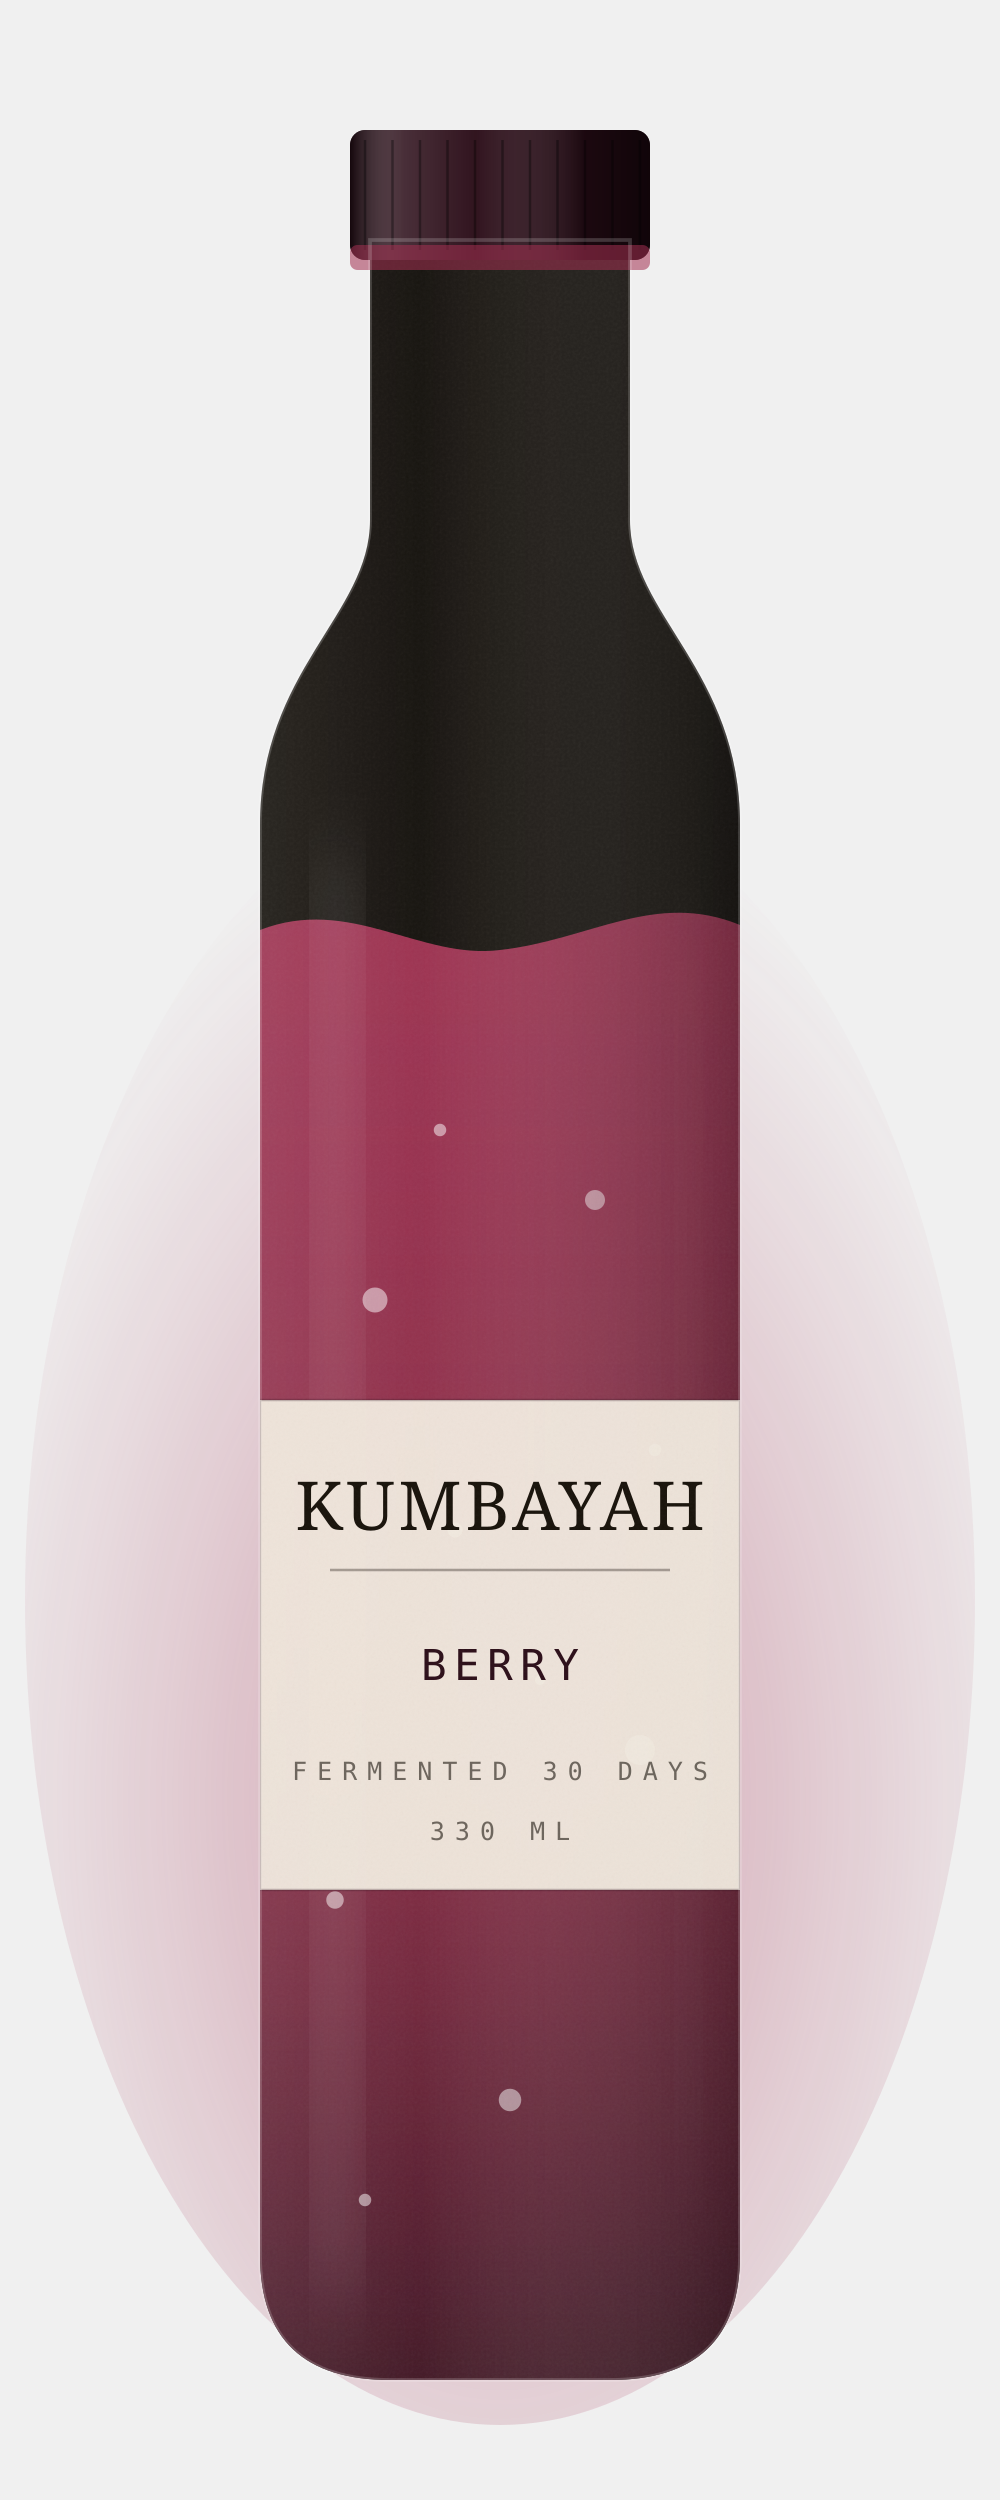
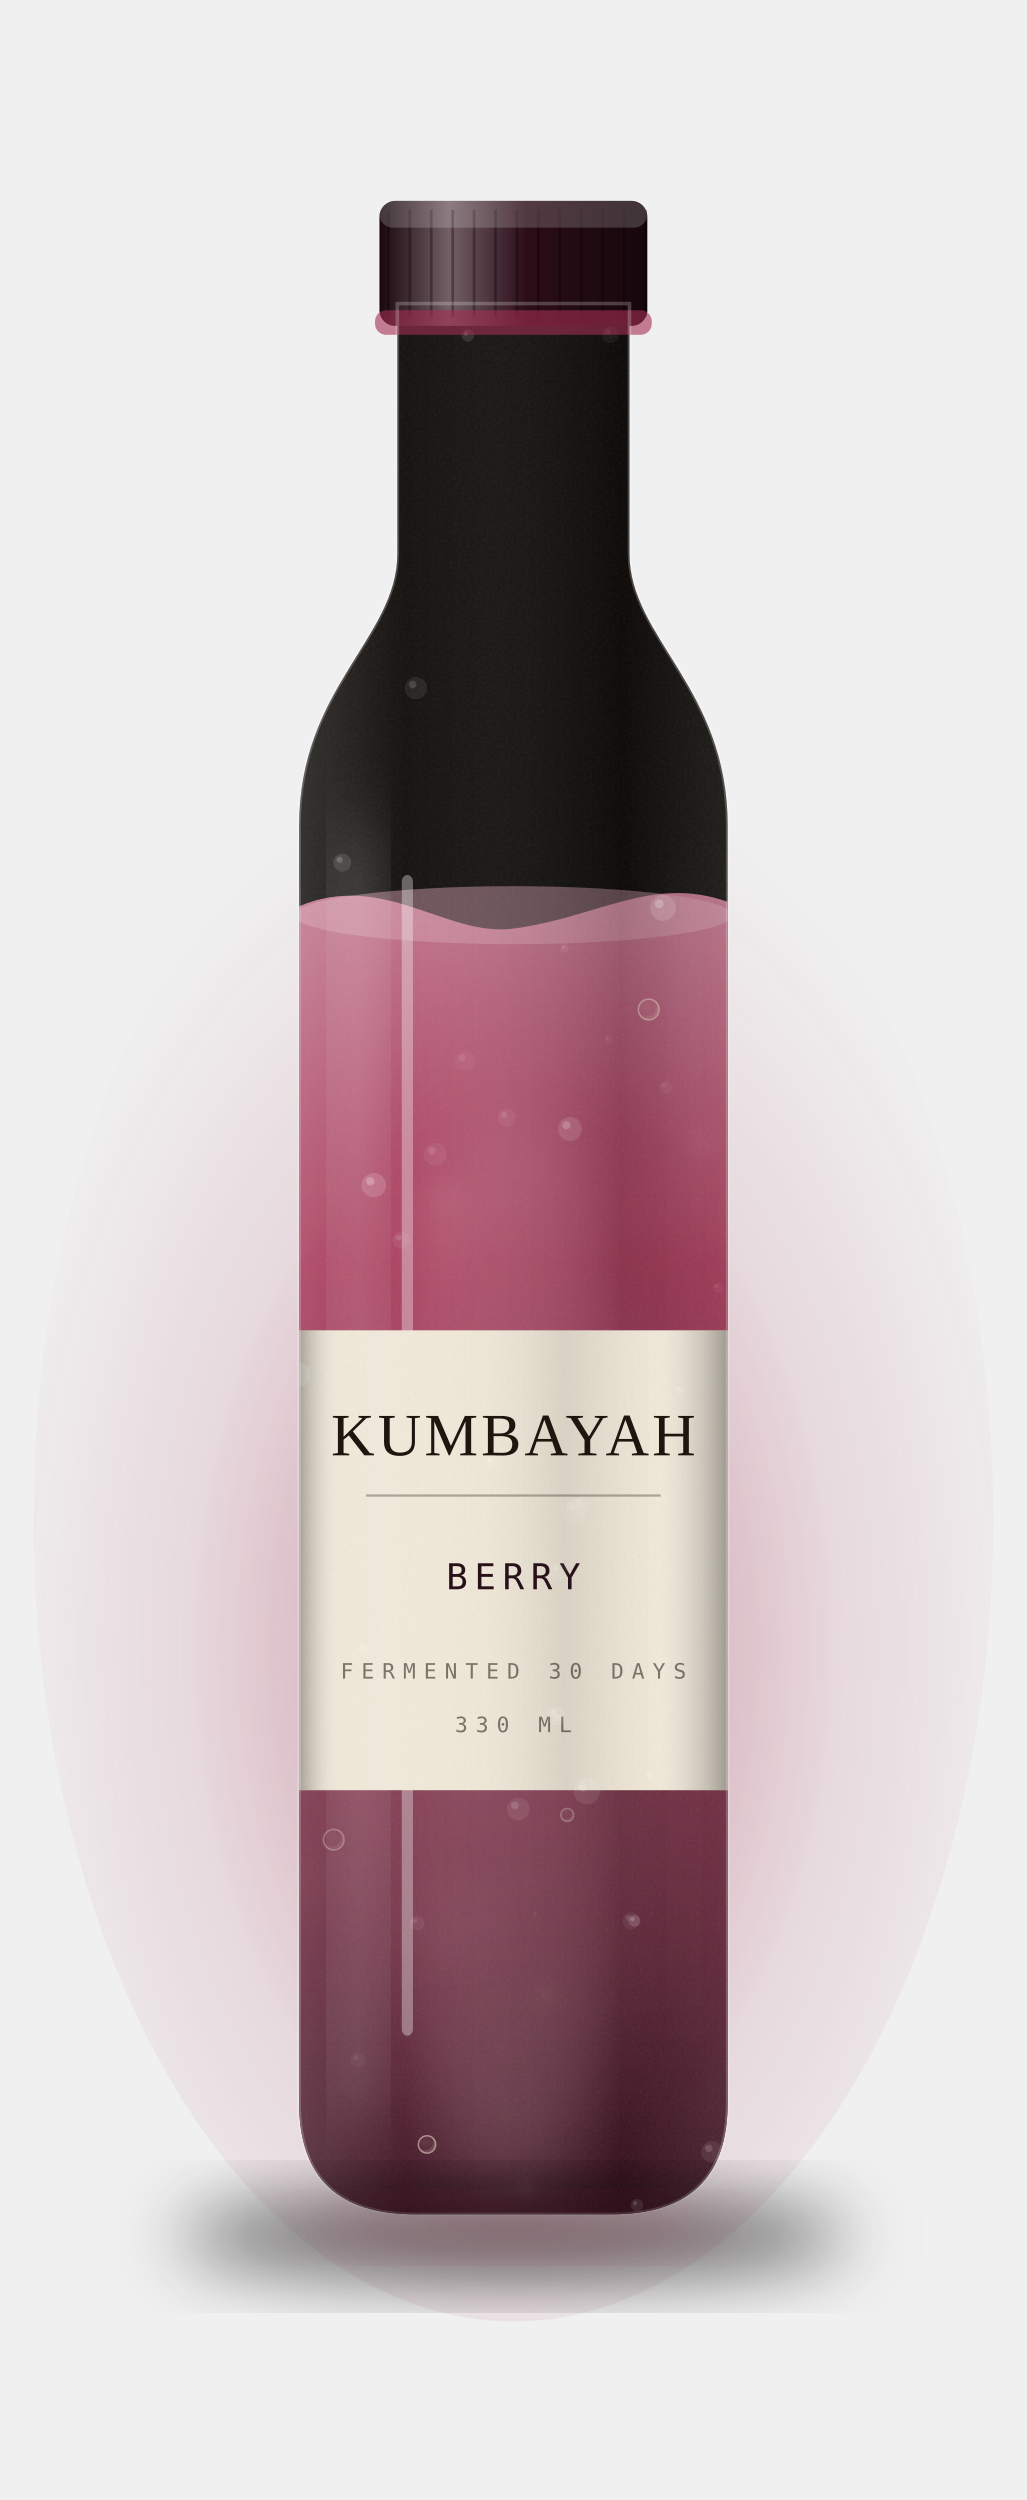
- <svg xmlns="http://www.w3.org/2000/svg" viewBox="0 0 400 1000" width="400" height="1000" role="img" aria-label="Kumbayah Berry bottle placeholder">
+ <svg xmlns="http://www.w3.org/2000/svg" viewBox="0 0 460 1120" width="460" height="1120" role="img" aria-label="Kumbayah Berry">
  <defs>
-     <linearGradient id="glass-berry" x1="0" y1="0" x2="1" y2="0">
-       <stop offset="0" stop-color="#000" stop-opacity="0.55" />
-       <stop offset="0.18" stop-color="#fff" stop-opacity="0.14" />
-       <stop offset="0.42" stop-color="#fff" stop-opacity="0.03" />
-       <stop offset="0.78" stop-color="#000" stop-opacity="0.35" />
-       <stop offset="1" stop-color="#000" stop-opacity="0.62" />
-     </linearGradient>
-     <linearGradient id="liq-berry" x1="0" y1="0" x2="0" y2="1">
-       <stop offset="0" stop-color="#A32F51" stop-opacity="0.95" />
-       <stop offset="0.55" stop-color="#A32F51" stop-opacity="0.78" />
-       <stop offset="1" stop-color="#2B0D18" stop-opacity="0.98" />
-     </linearGradient>
-     <radialGradient id="glow-berry" cx="0.5" cy="0.62" r="0.62">
-       <stop offset="0" stop-color="#A32F51" stop-opacity="0.42" />
-       <stop offset="1" stop-color="#A32F51" stop-opacity="0" />
+     <radialGradient id="b-berry-bubble" cx="38%" cy="34%" r="68%">
+       <stop offset="0%" stop-color="#FFF3DC" stop-opacity="0.18" />
+       <stop offset="62%" stop-color="#FFF3DC" stop-opacity="0.05" />
+       <stop offset="88%" stop-color="#FFF3DC" stop-opacity="0.42" />
+       <stop offset="100%" stop-color="#FFF3DC" stop-opacity="0.08" />
    </radialGradient>
-     <clipPath id="body-berry">
-       <path d="M148 96 L148 208 C148 246 104 268 104 330 L104 902 C104 936 122 952 156 952 L244 952 C278 952 296 936 296 902 L296 330 C296 268 252 246 252 208 L252 96 Z" />
-     </clipPath>
-     <filter id="soft-berry" x="-30%" y="-30%" width="160%" height="160%">
-       <feGaussianBlur stdDeviation="14" />
+     <filter id="b-berry-soft" x="-35%" y="-35%" width="170%" height="170%">
+       <feGaussianBlur stdDeviation="16" />
    </filter>
-     <filter id="grain-berry">
-       <feTurbulence type="fractalNoise" baseFrequency="0.9" numOctaves="3" />
+     <filter id="b-berry-bk-far" x="-35%" y="-35%" width="170%" height="170%">
+       <feGaussianBlur stdDeviation="9" />
+     </filter>
+     <filter id="b-berry-bk-mid" x="-35%" y="-35%" width="170%" height="170%">
+       <feGaussianBlur stdDeviation="3.4" />
+     </filter>
+     <filter id="b-berry-grain" x="0" y="0" width="100%" height="100%">
+       <feTurbulence type="fractalNoise" baseFrequency="0.8" numOctaves="3" seed="41" />
      <feColorMatrix type="saturate" values="0" />
      <feComponentTransfer>
-         <feFuncA type="linear" slope="0.10" />
+         <feFuncA type="linear" slope="0.13" />
      </feComponentTransfer>
      <feComposite operator="in" in2="SourceGraphic" />
    </filter>
+     <linearGradient id="b-berry-glass" x1="0" y1="0" x2="1" y2="0">
+       <stop offset="0%" stop-color="#000" stop-opacity="0.62" />
+       <stop offset="9%" stop-color="#FFF" stop-opacity="0.10" />
+       <stop offset="20%" stop-color="#FFF" stop-opacity="0.22" />
+       <stop offset="38%" stop-color="#FFF" stop-opacity="0.03" />
+       <stop offset="62%" stop-color="#000" stop-opacity="0.18" />
+       <stop offset="84%" stop-color="#FFF" stop-opacity="0.13" />
+       <stop offset="100%" stop-color="#000" stop-opacity="0.68" />
+     </linearGradient>
+     <linearGradient id="b-berry-liquid" x1="0" y1="0" x2="0" y2="1">
+       <stop offset="0%" stop-color="#c07289" />
+       <stop offset="26%" stop-color="#A32F51" />
+       <stop offset="72%" stop-color="#611c32" />
+       <stop offset="100%" stop-color="#2B0D18" />
+     </linearGradient>
+     <radialGradient id="b-berry-halo" cx="50%" cy="58%" r="56%">
+       <stop offset="0%" stop-color="#A32F51" stop-opacity="0.5" />
+       <stop offset="60%" stop-color="#A32F51" stop-opacity="0.12" />
+       <stop offset="100%" stop-color="#A32F51" stop-opacity="0" />
+     </radialGradient>
+     <linearGradient id="b-berry-cap" x1="0" y1="0" x2="1" y2="0">
+       <stop offset="0%" stop-color="#1a080e" />
+       <stop offset="26%" stop-color="#735f67" />
+       <stop offset="55%" stop-color="#2B0D18" />
+       <stop offset="100%" stop-color="#16070c" />
+     </linearGradient>
+     <clipPath id="b-berry-body">
+       <path d="M148 96 L148 208 C148 246 104 268 104 330 L104 902 C104 936 122 952 156 952 L244 952 C278 952 296 936 296 902 L296 330 C296 268 252 246 252 208 L252 96 Z" />
+     </clipPath>
  </defs>
-   <ellipse cx="200" cy="640" rx="190" ry="330" fill="url(#glow-berry)" />
-   <g clip-path="url(#body-berry)">
-     <rect x="0" y="0" width="400" height="1000" fill="#100c07" />
-     <path d="M104 372 C140 358 168 384 200 380 C236 376 262 356 296 370 L296 1000 L104 1000 Z" fill="url(#liq-berry)" />
-     <g fill="#fff" opacity="0.5">
-       <circle cx="150" cy="520" r="5" />
-       <circle cx="182" cy="612" r="3" />
-       <circle cx="238" cy="480" r="4" />
-       <circle cx="256" cy="700" r="6" />
-       <circle cx="134" cy="760" r="3.5" />
-       <circle cx="204" cy="840" r="4.5" />
-       <circle cx="176" cy="452" r="2.5" />
-       <circle cx="262" cy="580" r="2.5" />
-       <circle cx="216" cy="672" r="2" />
-       <circle cx="146" cy="880" r="2.5" />
+   <g transform="translate(30 40)">
+     <ellipse cx="200" cy="640" rx="215" ry="360" fill="url(#b-berry-halo)" />
+     <g clip-path="url(#b-berry-body)">
+       <rect x="0" y="0" width="400" height="1000" fill="#0C0906" />
+       <path d="M104 366 C142 350 170 380 200 376 C238 371 262 352 296 364 L296 1000 L104 1000 Z" fill="url(#b-berry-liquid)" />
+       <ellipse cx="200" cy="370" rx="98" ry="13" fill="#d6a1b1" opacity="0.45" />
+       <ellipse cx="200" cy="700" rx="70" ry="240" fill="#daacb9" opacity="0.22" filter="url(#b-berry-soft)" />
+       <g filter="url(#b-berry-bk-far)">
+         <circle cx="40.11" cy="852.6" r="8.7" fill="url(#b-berry-bubble)" opacity="0.09" />
+         <circle cx="40.11" cy="852.6" r="8.7" fill="none" stroke="#FFF3DC" stroke-opacity="0.03" stroke-width="0.7" />
+         <circle cx="181.36" cy="760.52" r="6.05" fill="url(#b-berry-bubble)" opacity="0.15" />
+         <circle cx="181.36" cy="760.52" r="6.05" fill="none" stroke="#FFF3DC" stroke-opacity="0.05" stroke-width="0.7" />
+         <circle cx="324.49" cy="455.89" r="18.11" fill="url(#b-berry-bubble)" opacity="0.15" />
+         <circle cx="324.49" cy="455.89" r="18.11" fill="none" stroke="#FFF3DC" stroke-opacity="0.05" stroke-width="1.09" />
+         <circle cx="219.99" cy="692.7" r="10.28" fill="url(#b-berry-bubble)" opacity="0.1" />
+         <circle cx="219.99" cy="692.7" r="10.28" fill="none" stroke="#FFF3DC" stroke-opacity="0.03" stroke-width="0.7" />
+         <circle cx="209.78" cy="583.23" r="18.05" fill="url(#b-berry-bubble)" opacity="0.15" />
+         <circle cx="209.78" cy="583.23" r="18.05" fill="none" stroke="#FFF3DC" stroke-opacity="0.05" stroke-width="1.08" />
+         <circle cx="158.2" cy="510.8" r="18.72" fill="url(#b-berry-bubble)" opacity="0.15" />
+         <circle cx="158.2" cy="510.8" r="18.72" fill="none" stroke="#FFF3DC" stroke-opacity="0.05" stroke-width="1.12" />
+         <circle cx="114.03" cy="490.92" r="5.7" fill="url(#b-berry-bubble)" opacity="0.14" />
+         <circle cx="114.03" cy="490.92" r="5.7" fill="none" stroke="#FFF3DC" stroke-opacity="0.05" stroke-width="0.7" />
+         <circle cx="137.27" cy="891.43" r="5.81" fill="url(#b-berry-bubble)" opacity="0.12" />
+         <circle cx="137.27" cy="891.43" r="5.81" fill="none" stroke="#FFF3DC" stroke-opacity="0.04" stroke-width="0.7" />
+         <circle cx="215.34" cy="433.06" r="10.81" fill="url(#b-berry-bubble)" opacity="0.11" />
+         <circle cx="215.34" cy="433.06" r="10.81" fill="none" stroke="#FFF3DC" stroke-opacity="0.04" stroke-width="0.7" />
+         <circle cx="307.55" cy="549.24" r="14.08" fill="url(#b-berry-bubble)" opacity="0.08" />
+         <circle cx="307.55" cy="549.24" r="14.08" fill="none" stroke="#FFF3DC" stroke-opacity="0.03" stroke-width="0.84" />
+         <circle cx="318.31" cy="519.33" r="16.96" fill="url(#b-berry-bubble)" opacity="0.08" />
+         <circle cx="318.31" cy="519.33" r="16.96" fill="none" stroke="#FFF3DC" stroke-opacity="0.03" stroke-width="1.02" />
+         <circle cx="253.38" cy="498.91" r="16.88" fill="url(#b-berry-bubble)" opacity="0.15" />
+         <circle cx="253.38" cy="498.91" r="16.88" fill="none" stroke="#FFF3DC" stroke-opacity="0.05" stroke-width="1.01" />
+         <circle cx="359.76" cy="501.26" r="15.89" fill="url(#b-berry-bubble)" opacity="0.07" />
+         <circle cx="359.76" cy="501.26" r="15.89" fill="none" stroke="#FFF3DC" stroke-opacity="0.02" stroke-width="0.95" />
+         <circle cx="187.86" cy="437.54" r="17.11" fill="url(#b-berry-bubble)" opacity="0.1" />
+         <circle cx="187.86" cy="437.54" r="17.11" fill="none" stroke="#FFF3DC" stroke-opacity="0.03" stroke-width="1.03" />
+         <circle cx="170.16" cy="678.13" r="5.08" fill="url(#b-berry-bubble)" opacity="0.13" />
+         <circle cx="170.16" cy="678.13" r="5.08" fill="none" stroke="#FFF3DC" stroke-opacity="0.05" stroke-width="0.7" />
+         <circle cx="297.52" cy="499.4" r="15.75" fill="url(#b-berry-bubble)" opacity="0.08" />
+         <circle cx="297.52" cy="499.4" r="15.75" fill="none" stroke="#FFF3DC" stroke-opacity="0.03" stroke-width="0.95" />
+         <circle cx="171.92" cy="820.98" r="15.66" fill="url(#b-berry-bubble)" opacity="0.16" />
+         <circle cx="171.92" cy="820.98" r="15.66" fill="none" stroke="#FFF3DC" stroke-opacity="0.06" stroke-width="0.94" />
+         <circle cx="264.52" cy="526.98" r="5.47" fill="url(#b-berry-bubble)" opacity="0.15" />
+         <circle cx="264.52" cy="526.98" r="5.47" fill="none" stroke="#FFF3DC" stroke-opacity="0.05" stroke-width="0.7" />
+         <circle cx="101.31" cy="504.78" r="9.63" fill="url(#b-berry-bubble)" opacity="0.11" />
+         <circle cx="101.31" cy="504.78" r="9.63" fill="none" stroke="#FFF3DC" stroke-opacity="0.04" stroke-width="0.7" />
+         <circle cx="169" cy="502.22" r="12.6" fill="url(#b-berry-bubble)" opacity="0.15" />
+         <circle cx="169" cy="502.22" r="12.6" fill="none" stroke="#FFF3DC" stroke-opacity="0.05" stroke-width="0.76" />
+         <circle cx="175.67" cy="689.65" r="15.47" fill="url(#b-berry-bubble)" opacity="0.1" />
+         <circle cx="175.67" cy="689.65" r="15.47" fill="none" stroke="#FFF3DC" stroke-opacity="0.03" stroke-width="0.93" />
+         <circle cx="104.92" cy="799.95" r="10.91" fill="url(#b-berry-bubble)" opacity="0.15" />
+         <circle cx="104.92" cy="799.95" r="10.91" fill="none" stroke="#FFF3DC" stroke-opacity="0.05" stroke-width="0.7" />
+         <circle cx="352.37" cy="438.31" r="8.91" fill="url(#b-berry-bubble)" opacity="0.11" />
+         <circle cx="352.37" cy="438.31" r="8.91" fill="none" stroke="#FFF3DC" stroke-opacity="0.04" stroke-width="0.7" />
+         <circle cx="182.29" cy="730.43" r="5.13" fill="url(#b-berry-bubble)" opacity="0.09" />
+         <circle cx="182.29" cy="730.43" r="5.13" fill="none" stroke="#FFF3DC" stroke-opacity="0.03" stroke-width="0.7" />
+         <circle cx="82.1" cy="395.88" r="17.75" fill="url(#b-berry-bubble)" opacity="0.1" />
+         <circle cx="82.1" cy="395.88" r="17.75" fill="none" stroke="#FFF3DC" stroke-opacity="0.03" stroke-width="1.07" />
+       </g>
+       <g filter="url(#b-berry-bk-mid)">
+         <circle cx="245.24" cy="733.02" r="8.01" fill="url(#b-berry-bubble)" opacity="0.27" />
+         <circle cx="245.24" cy="733.02" r="8.01" fill="none" stroke="#FFF3DC" stroke-opacity="0.16" stroke-width="0.7" />
+         <circle cx="284.38" cy="471.69" r="5.27" fill="url(#b-berry-bubble)" opacity="0.21" />
+         <circle cx="284.38" cy="471.69" r="5.27" fill="none" stroke="#FFF3DC" stroke-opacity="0.13" stroke-width="0.7" />
+         <circle cx="205.05" cy="939.88" r="3.05" fill="url(#b-berry-bubble)" opacity="0.29" />
+         <circle cx="205.05" cy="939.88" r="3.05" fill="none" stroke="#FFF3DC" stroke-opacity="0.17" stroke-width="0.7" />
+         <circle cx="168.54" cy="495.47" r="6.82" fill="url(#b-berry-bubble)" opacity="0.14" />
+         <circle cx="168.54" cy="495.47" r="6.82" fill="none" stroke="#FFF3DC" stroke-opacity="0.08" stroke-width="0.7" />
+         <circle cx="49.53" cy="596.64" r="6.44" fill="url(#b-berry-bubble)" opacity="0.26" />
+         <circle cx="49.53" cy="596.64" r="6.44" fill="none" stroke="#FFF3DC" stroke-opacity="0.16" stroke-width="0.7" />
+         <circle cx="41.14" cy="429.13" r="3.84" fill="url(#b-berry-bubble)" opacity="0.17" />
+         <circle cx="41.14" cy="429.13" r="3.84" fill="none" stroke="#FFF3DC" stroke-opacity="0.1" stroke-width="0.7" />
+         <circle cx="98.42" cy="519.24" r="4.96" fill="url(#b-berry-bubble)" opacity="0.23" />
+         <circle cx="98.42" cy="519.24" r="4.96" fill="none" stroke="#FFF3DC" stroke-opacity="0.14" stroke-width="0.7" />
+         <circle cx="347.01" cy="963.04" r="2.98" fill="url(#b-berry-bubble)" opacity="0.25" />
+         <circle cx="347.01" cy="963.04" r="2.98" fill="none" stroke="#FFF3DC" stroke-opacity="0.15" stroke-width="0.7" />
+         <circle cx="236.72" cy="967.54" r="10.8" fill="url(#b-berry-bubble)" opacity="0.14" />
+         <circle cx="236.72" cy="967.54" r="10.8" fill="none" stroke="#FFF3DC" stroke-opacity="0.08" stroke-width="0.7" />
+         <circle cx="356.35" cy="674.87" r="9.65" fill="url(#b-berry-bubble)" opacity="0.17" />
+         <circle cx="356.35" cy="674.87" r="9.65" fill="none" stroke="#FFF3DC" stroke-opacity="0.1" stroke-width="0.7" />
+         <circle cx="348.73" cy="402.79" r="6.63" fill="url(#b-berry-bubble)" opacity="0.22" />
+         <circle cx="348.73" cy="402.79" r="6.63" fill="none" stroke="#FFF3DC" stroke-opacity="0.13" stroke-width="0.7" />
+         <circle cx="124.94" cy="971.44" r="4.73" fill="url(#b-berry-bubble)" opacity="0.28" />
+         <circle cx="124.94" cy="971.44" r="4.73" fill="none" stroke="#FFF3DC" stroke-opacity="0.17" stroke-width="0.7" />
+         <circle cx="69.94" cy="676.78" r="6.19" fill="url(#b-berry-bubble)" opacity="0.18" />
+         <circle cx="69.94" cy="676.78" r="6.19" fill="none" stroke="#FFF3DC" stroke-opacity="0.11" stroke-width="0.7" />
+         <circle cx="214.51" cy="853.59" r="3.14" fill="url(#b-berry-bubble)" opacity="0.25" />
+         <circle cx="214.51" cy="853.59" r="3.14" fill="none" stroke="#FFF3DC" stroke-opacity="0.15" stroke-width="0.7" />
+       </g>
+       <g>
+         <circle cx="224.11" cy="773.1" r="2.88" fill="url(#b-berry-bubble)" opacity="0.32" />
+         <circle cx="224.11" cy="773.1" r="2.88" fill="none" stroke="#FFF3DC" stroke-opacity="0.32" stroke-width="0.7" />
+         <circle cx="329.61" cy="957.8" r="1.95" fill="url(#b-berry-bubble)" opacity="0.48" />
+         <circle cx="329.61" cy="957.8" r="1.95" fill="none" stroke="#FFF3DC" stroke-opacity="0.48" stroke-width="0.7" />
+         <circle cx="119.52" cy="784.18" r="4.62" fill="url(#b-berry-bubble)" opacity="0.29" />
+         <circle cx="119.52" cy="784.18" r="4.62" fill="none" stroke="#FFF3DC" stroke-opacity="0.29" stroke-width="0.7" />
+         <circle cx="260.61" cy="412.26" r="4.64" fill="url(#b-berry-bubble)" opacity="0.49" />
+         <circle cx="260.61" cy="412.26" r="4.64" fill="none" stroke="#FFF3DC" stroke-opacity="0.49" stroke-width="0.7" />
+         <circle cx="57.8" cy="462.04" r="1.93" fill="url(#b-berry-bubble)" opacity="0.25" />
+         <circle cx="57.8" cy="462.04" r="1.93" fill="none" stroke="#FFF3DC" stroke-opacity="0.25" stroke-width="0.7" />
+         <circle cx="83.05" cy="946.89" r="3.33" fill="url(#b-berry-bubble)" opacity="0.23" />
+         <circle cx="83.05" cy="946.89" r="3.33" fill="none" stroke="#FFF3DC" stroke-opacity="0.23" stroke-width="0.7" />
+         <circle cx="161.3" cy="920.72" r="3.89" fill="url(#b-berry-bubble)" opacity="0.5" />
+         <circle cx="161.3" cy="920.72" r="3.89" fill="none" stroke="#FFF3DC" stroke-opacity="0.5" stroke-width="0.7" />
+         <circle cx="255.18" cy="662.56" r="5.19" fill="url(#b-berry-bubble)" opacity="0.5" />
+         <circle cx="255.18" cy="662.56" r="5.19" fill="none" stroke="#FFF3DC" stroke-opacity="0.5" stroke-width="0.7" />
+         <circle cx="41.77" cy="906.7" r="4.49" fill="url(#b-berry-bubble)" opacity="0.3" />
+         <circle cx="41.77" cy="906.7" r="4.49" fill="none" stroke="#FFF3DC" stroke-opacity="0.3" stroke-width="0.7" />
+       </g>
+       <rect width="400" height="1000" fill="url(#b-berry-glass)" />
+       <rect x="122" y="330" width="17" height="580" rx="9" fill="#FFF" opacity="0.30" filter="url(#b-berry-soft)" />
+       <rect x="150" y="352" width="5" height="520" rx="3" fill="#FFF" opacity="0.35" />
+       <rect x="272" y="360" width="9" height="500" rx="5" fill="#FFF" opacity="0.14" filter="url(#b-berry-soft)" />
+       <g>
+         <rect x="104" y="556" width="192" height="206" fill="#EFE7D7" />
+         <rect x="104" y="556" width="192" height="206" fill="url(#b-berry-glass)" opacity="0.5" />
+         <text x="200" y="612" text-anchor="middle" font-family="Georgia, 'Times New Roman', serif" font-size="27" letter-spacing="1.4" fill="#171109">KUMBAYAH</text>
+         <line x1="134" y1="630" x2="266" y2="630" stroke="#171109" stroke-opacity="0.32" />
+         <text x="200" y="672" text-anchor="middle" font-family="Menlo, monospace" font-size="16" letter-spacing="3" fill="#220a13">BERRY</text>
+         <text x="200" y="712" text-anchor="middle" font-family="Menlo, monospace" font-size="9.5" letter-spacing="3.6" fill="#171109" fill-opacity="0.55">FERMENTED 30 DAYS</text>
+         <text x="200" y="736" text-anchor="middle" font-family="Menlo, monospace" font-size="9.5" letter-spacing="3.6" fill="#171109" fill-opacity="0.55">330 ML</text>
+       </g>
+       <g opacity="0.5">
+         <circle cx="0.16" cy="576.89" r="4.9" fill="#FFFFFF" opacity="0.28" />
+         <circle cx="-1.31" cy="575.32" r="1.67" fill="#FFFFFF" opacity="0.56" />
+         <circle cx="255.34" cy="947.96" r="2.76" fill="#FFFFFF" opacity="0.29" />
+         <circle cx="254.51" cy="947.08" r="0.94" fill="#FFFFFF" opacity="0.58" />
+         <circle cx="385.93" cy="734.64" r="1.88" fill="#FFFFFF" opacity="0.29" />
+         <circle cx="385.37" cy="734.04" r="0.64" fill="#FFFFFF" opacity="0.58" />
+         <circle cx="219.31" cy="728.61" r="4.37" fill="#FFFFFF" opacity="0.18" />
+         <circle cx="218" cy="727.21" r="1.49" fill="#FFFFFF" opacity="0.36" />
+         <circle cx="222.99" cy="384.91" r="1.85" fill="#FFFFFF" opacity="0.14" />
+         <circle cx="222.44" cy="384.32" r="0.63" fill="#FFFFFF" opacity="0.28" />
+         <circle cx="349.72" cy="338.64" r="3.24" fill="#FFFFFF" opacity="0.19" />
+         <circle cx="348.75" cy="337.6" r="1.1" fill="#FFFFFF" opacity="0.38" />
+         <circle cx="123.34" cy="346.44" r="3.99" fill="#FFFFFF" opacity="0.23" />
+         <circle cx="122.14" cy="345.16" r="1.36" fill="#FFFFFF" opacity="0.46" />
+         <circle cx="319.99" cy="59.53" r="3.58" fill="#FFFFFF" opacity="0.09" />
+         <circle cx="318.92" cy="58.38" r="1.22" fill="#FFFFFF" opacity="0.18" />
+         <circle cx="49.06" cy="373.23" r="5.02" fill="#FFFFFF" opacity="0.16" />
+         <circle cx="47.55" cy="371.62" r="1.71" fill="#FFFFFF" opacity="0.32" />
+         <circle cx="252.77" cy="820.52" r="3.76" fill="#FFFFFF" opacity="0.12" />
+         <circle cx="251.64" cy="819.32" r="1.28" fill="#FFFFFF" opacity="0.24" />
+         <circle cx="140.78" cy="127.51" r="1.67" fill="#FFFFFF" opacity="0.22" />
+         <circle cx="140.28" cy="126.98" r="0.57" fill="#FFFFFF" opacity="0.44" />
+         <circle cx="230.37" cy="634.29" r="3.91" fill="#FFFFFF" opacity="0.12" />
+         <circle cx="229.2" cy="633.04" r="1.33" fill="#FFFFFF" opacity="0.24" />
+         <circle cx="254.2" cy="820.57" r="2.62" fill="#FFFFFF" opacity="0.27" />
+         <circle cx="253.41" cy="819.73" r="0.89" fill="#FFFFFF" opacity="0.54" />
+         <circle cx="355.49" cy="745.34" r="5.82" fill="#FFFFFF" opacity="0.14" />
+         <circle cx="353.74" cy="743.48" r="1.98" fill="#FFFFFF" opacity="0.28" />
+         <circle cx="130.35" cy="882.81" r="3.3" fill="#FFFFFF" opacity="0.07" />
+         <circle cx="129.36" cy="881.75" r="1.12" fill="#FFFFFF" opacity="0.14" />
+         <circle cx="93.06" cy="226.14" r="5.07" fill="#FFFFFF" opacity="0.29" />
+         <circle cx="91.54" cy="224.52" r="1.72" fill="#FFFFFF" opacity="0.58" />
+         <circle cx="132.84" cy="698.83" r="2.54" fill="#FFFFFF" opacity="0.19" />
+         <circle cx="132.08" cy="698.02" r="0.86" fill="#FFFFFF" opacity="0.38" />
+         <circle cx="155.28" cy="687.45" r="1.18" fill="#FFFFFF" opacity="0.11" />
+         <circle cx="154.93" cy="687.07" r="0.4" fill="#FFFFFF" opacity="0.22" />
+         <circle cx="341.64" cy="690.87" r="3.44" fill="#FFFFFF" opacity="0.11" />
+         <circle cx="340.61" cy="689.77" r="1.17" fill="#FFFFFF" opacity="0.22" />
+         <circle cx="19.6" cy="504.2" r="1.38" fill="#FFFFFF" opacity="0.18" />
+         <circle cx="19.19" cy="503.76" r="0.47" fill="#FFFFFF" opacity="0.36" />
+         <circle cx="156.35" cy="268.27" r="4.97" fill="#FFFFFF" opacity="0.16" />
+         <circle cx="154.86" cy="266.68" r="1.69" fill="#FFFFFF" opacity="0.32" />
+         <circle cx="164.94" cy="477.17" r="5.06" fill="#FFFFFF" opacity="0.12" />
+         <circle cx="163.42" cy="475.55" r="1.72" fill="#FFFFFF" opacity="0.24" />
+         <circle cx="389.16" cy="428.61" r="4.3" fill="#FFFFFF" opacity="0.14" />
+         <circle cx="387.87" cy="427.23" r="1.46" fill="#FFFFFF" opacity="0.28" />
+         <circle cx="220.3" cy="663.69" r="3.78" fill="#FFFFFF" opacity="0.13" />
+         <circle cx="219.17" cy="662.48" r="1.29" fill="#FFFFFF" opacity="0.26" />
+         <circle cx="241.62" cy="75.53" r="3.33" fill="#FFFFFF" opacity="0.24" />
+         <circle cx="240.62" cy="74.46" r="1.13" fill="#FFFFFF" opacity="0.48" />
+         <circle cx="346.08" cy="395.87" r="2.8" fill="#FFFFFF" opacity="0.28" />
+         <circle cx="345.24" cy="394.97" r="0.95" fill="#FFFFFF" opacity="0.56" />
+         <circle cx="274.4" cy="582.74" r="1.6" fill="#FFFFFF" opacity="0.22" />
+         <circle cx="273.92" cy="582.23" r="0.54" fill="#FFFFFF" opacity="0.44" />
+         <circle cx="289" cy="924.01" r="4.84" fill="#FFFFFF" opacity="0.16" />
+         <circle cx="287.55" cy="922.46" r="1.65" fill="#FFFFFF" opacity="0.32" />
+         <circle cx="291.68" cy="536.87" r="2.21" fill="#FFFFFF" opacity="0.08" />
+         <circle cx="291.02" cy="536.16" r="0.75" fill="#FFFFFF" opacity="0.16" />
+         <circle cx="395.35" cy="637.58" r="4.68" fill="#FFFFFF" opacity="0.19" />
+         <circle cx="393.95" cy="636.08" r="1.59" fill="#FFFFFF" opacity="0.38" />
+         <circle cx="219.81" cy="729.41" r="1.75" fill="#FFFFFF" opacity="0.23" />
+         <circle cx="219.29" cy="728.85" r="0.6" fill="#FFFFFF" opacity="0.46" />
+         <circle cx="137.53" cy="490.98" r="5.47" fill="#FFFFFF" opacity="0.3" />
+         <circle cx="135.89" cy="489.23" r="1.86" fill="#FFFFFF" opacity="0.6" />
+         <circle cx="17.92" cy="876.98" r="2.75" fill="#FFFFFF" opacity="0.2" />
+         <circle cx="17.1" cy="876.1" r="0.94" fill="#FFFFFF" opacity="0.4" />
+         <circle cx="206.7" cy="67.31" r="2.45" fill="#FFFFFF" opacity="0.15" />
+         <circle cx="205.96" cy="66.53" r="0.83" fill="#FFFFFF" opacity="0.3" />
+         <circle cx="394.82" cy="376.65" r="2.8" fill="#FFFFFF" opacity="0.13" />
+         <circle cx="393.98" cy="375.75" r="0.95" fill="#FFFFFF" opacity="0.26" />
+         <circle cx="202.17" cy="770.44" r="5.04" fill="#FFFFFF" opacity="0.16" />
+         <circle cx="200.66" cy="768.83" r="1.71" fill="#FFFFFF" opacity="0.32" />
+         <circle cx="66.1" cy="438.33" r="1.45" fill="#FFFFFF" opacity="0.12" />
+         <circle cx="65.66" cy="437.87" r="0.49" fill="#FFFFFF" opacity="0.24" />
+         <circle cx="242.53" cy="425.73" r="2.01" fill="#FFFFFF" opacity="0.07" />
+         <circle cx="241.93" cy="425.09" r="0.68" fill="#FFFFFF" opacity="0.14" />
+         <circle cx="120.62" cy="987.86" r="5.81" fill="#FFFFFF" opacity="0.17" />
+         <circle cx="118.88" cy="986" r="1.98" fill="#FFFFFF" opacity="0.34" />
+         <circle cx="134.24" cy="562.69" r="1.41" fill="#FFFFFF" opacity="0.1" />
+         <circle cx="133.82" cy="562.24" r="0.48" fill="#FFFFFF" opacity="0.2" />
+         <circle cx="156.84" cy="821.59" r="3.33" fill="#FFFFFF" opacity="0.1" />
+         <circle cx="155.84" cy="820.52" r="1.13" fill="#FFFFFF" opacity="0.2" />
+         <circle cx="167.5" cy="83.67" r="2.62" fill="#FFFFFF" opacity="0.08" />
+         <circle cx="166.71" cy="82.83" r="0.89" fill="#FFFFFF" opacity="0.16" />
+         <circle cx="149.74" cy="515.65" r="3.8" fill="#FFFFFF" opacity="0.13" />
+         <circle cx="148.6" cy="514.43" r="1.29" fill="#FFFFFF" opacity="0.26" />
+         <circle cx="243.47" cy="109.93" r="3.77" fill="#FFFFFF" opacity="0.12" />
+         <circle cx="242.34" cy="108.72" r="1.28" fill="#FFFFFF" opacity="0.24" />
+         <circle cx="261.15" cy="755.47" r="1.79" fill="#FFFFFF" opacity="0.24" />
+         <circle cx="260.61" cy="754.9" r="0.61" fill="#FFFFFF" opacity="0.48" />
+         <circle cx="190.48" cy="615.01" r="3.24" fill="#FFFFFF" opacity="0.2" />
+         <circle cx="189.51" cy="613.97" r="1.1" fill="#FFFFFF" opacity="0.4" />
+         <circle cx="232.92" cy="762.42" r="5.9" fill="#FFFFFF" opacity="0.17" />
+         <circle cx="231.15" cy="760.53" r="2.01" fill="#FFFFFF" opacity="0.34" />
+         <circle cx="202.51" cy="42.99" r="3.82" fill="#FFFFFF" opacity="0.13" />
+         <circle cx="201.36" cy="41.77" r="1.3" fill="#FFFFFF" opacity="0.26" />
+         <circle cx="7.87" cy="878.07" r="4.96" fill="#FFFFFF" opacity="0.09" />
+         <circle cx="6.38" cy="876.48" r="1.69" fill="#FFFFFF" opacity="0.18" />
+         <circle cx="227.35" cy="636.93" r="5.83" fill="#FFFFFF" opacity="0.12" />
+         <circle cx="225.6" cy="635.06" r="1.98" fill="#FFFFFF" opacity="0.24" />
+         <circle cx="179.62" cy="110.33" r="2.79" fill="#FFFFFF" opacity="0.23" />
+         <circle cx="178.78" cy="109.44" r="0.95" fill="#FFFFFF" opacity="0.46" />
+         <circle cx="225.39" cy="465.81" r="5.36" fill="#FFFFFF" opacity="0.23" />
+         <circle cx="223.78" cy="464.09" r="1.82" fill="#FFFFFF" opacity="0.46" />
+         <circle cx="68.68" cy="701.42" r="5.18" fill="#FFFFFF" opacity="0.26" />
+         <circle cx="67.13" cy="699.76" r="1.76" fill="#FFFFFF" opacity="0.52" />
+         <circle cx="0.77" cy="487.38" r="3.32" fill="#FFFFFF" opacity="0.25" />
+         <circle cx="-0.23" cy="486.32" r="1.13" fill="#FFFFFF" opacity="0.5" />
+         <circle cx="14.41" cy="326.77" r="1.43" fill="#FFFFFF" opacity="0.29" />
+         <circle cx="13.98" cy="326.31" r="0.49" fill="#FFFFFF" opacity="0.58" />
+         <circle cx="120.62" cy="249.37" r="1.83" fill="#FFFFFF" opacity="0.12" />
+         <circle cx="120.07" cy="248.78" r="0.62" fill="#FFFFFF" opacity="0.24" />
+         <circle cx="268.45" cy="447.16" r="2.92" fill="#FFFFFF" opacity="0.08" />
+         <circle cx="267.57" cy="446.23" r="0.99" fill="#FFFFFF" opacity="0.16" />
+         <circle cx="391.09" cy="831.69" r="2.47" fill="#FFFFFF" opacity="0.18" />
+         <circle cx="390.35" cy="830.9" r="0.84" fill="#FFFFFF" opacity="0.36" />
+         <circle cx="78.97" cy="959.75" r="3.59" fill="#FFFFFF" opacity="0.17" />
+         <circle cx="77.89" cy="958.6" r="1.22" fill="#FFFFFF" opacity="0.34" />
+         <circle cx="310.64" cy="301.17" r="4.93" fill="#FFFFFF" opacity="0.24" />
+         <circle cx="309.16" cy="299.59" r="1.68" fill="#FFFFFF" opacity="0.48" />
+         <circle cx="30.08" cy="986.28" r="2.88" fill="#FFFFFF" opacity="0.14" />
+         <circle cx="29.22" cy="985.36" r="0.98" fill="#FFFFFF" opacity="0.28" />
+         <circle cx="103.16" cy="575.95" r="5.78" fill="#FFFFFF" opacity="0.22" />
+         <circle cx="101.43" cy="574.1" r="1.97" fill="#FFFFFF" opacity="0.44" />
+         <circle cx="209.77" cy="817.52" r="1.15" fill="#FFFFFF" opacity="0.07" />
+         <circle cx="209.43" cy="817.15" r="0.39" fill="#FFFFFF" opacity="0.14" />
+         <circle cx="267.04" cy="366.75" r="5.79" fill="#FFFFFF" opacity="0.27" />
+         <circle cx="265.3" cy="364.9" r="1.97" fill="#FFFFFF" opacity="0.54" />
+         <circle cx="49.88" cy="28.1" r="2.32" fill="#FFFFFF" opacity="0.26" />
+         <circle cx="49.18" cy="27.36" r="0.79" fill="#FFFFFF" opacity="0.52" />
+         <circle cx="178.41" cy="435.4" r="4.64" fill="#FFFFFF" opacity="0.08" />
+         <circle cx="177.02" cy="433.92" r="1.58" fill="#FFFFFF" opacity="0.16" />
+         <circle cx="80.1" cy="478.59" r="4.46" fill="#FFFFFF" opacity="0.22" />
+         <circle cx="78.76" cy="477.16" r="1.52" fill="#FFFFFF" opacity="0.44" />
+         <circle cx="21.22" cy="441.16" r="4.04" fill="#FFFFFF" opacity="0.15" />
+         <circle cx="20.01" cy="439.87" r="1.37" fill="#FFFFFF" opacity="0.3" />
+         <circle cx="197.07" cy="460.74" r="4.04" fill="#FFFFFF" opacity="0.11" />
+         <circle cx="195.86" cy="459.45" r="1.37" fill="#FFFFFF" opacity="0.22" />
+         <circle cx="337.32" cy="193.26" r="1.61" fill="#FFFFFF" opacity="0.09" />
+         <circle cx="336.84" cy="192.74" r="0.55" fill="#FFFFFF" opacity="0.18" />
+       </g>
+       <rect width="400" height="1000" filter="url(#b-berry-grain)" opacity="0.5" />
    </g>
-     <rect x="0" y="0" width="400" height="1000" fill="url(#glass-berry)" />
-     <rect x="128" y="340" width="14" height="580" rx="7" fill="#fff" opacity="0.20" filter="url(#soft-berry)" />
-     <rect x="272" y="360" width="7" height="520" rx="4" fill="#fff" opacity="0.12" filter="url(#soft-berry)" />
    <g>
-       <rect x="104" y="560" width="192" height="196" fill="#F3EDE1" opacity="0.94" />
-       <rect x="104" y="560" width="192" height="196" fill="none" stroke="#2B0D18" stroke-opacity="0.25" />
-       <text x="200" y="612" text-anchor="middle" font-family="Georgia, serif" font-size="27" letter-spacing="1.5" fill="#171109">KUMBAYAH</text>
-       <line x1="132" y1="628" x2="268" y2="628" stroke="#171109" stroke-opacity="0.35" />
-       <text x="200" y="672" text-anchor="middle" font-family="Menlo, monospace" font-size="17" letter-spacing="3" fill="#2B0D18">BERRY</text>
-       <text x="200" y="712" text-anchor="middle" font-family="Menlo, monospace" font-size="10" letter-spacing="4" fill="#171109" fill-opacity="0.6">FERMENTED 30 DAYS</text>
-       <text x="200" y="736" text-anchor="middle" font-family="Menlo, monospace" font-size="10" letter-spacing="4" fill="#171109" fill-opacity="0.6">330 ML</text>
+       <rect x="140" y="50" width="120" height="56" rx="7" fill="url(#b-berry-cap)" />
+       <g stroke="#000" stroke-opacity="0.32" stroke-width="1.2">
+         <line x1="144" y1="54" x2="144" y2="102" />
+         <line x1="153.6" y1="54" x2="153.6" y2="102" />
+         <line x1="163.2" y1="54" x2="163.2" y2="102" />
+         <line x1="172.8" y1="54" x2="172.8" y2="102" />
+         <line x1="182.4" y1="54" x2="182.4" y2="102" />
+         <line x1="192" y1="54" x2="192" y2="102" />
+         <line x1="201.6" y1="54" x2="201.6" y2="102" />
+         <line x1="211.2" y1="54" x2="211.2" y2="102" />
+         <line x1="220.8" y1="54" x2="220.8" y2="102" />
+         <line x1="230.4" y1="54" x2="230.4" y2="102" />
+         <line x1="240" y1="54" x2="240" y2="102" />
+         <line x1="249.6" y1="54" x2="249.6" y2="102" />
+         <line x1="259.2" y1="54" x2="259.2" y2="102" />
+       </g>
+       <rect x="140" y="50" width="120" height="12" rx="6" fill="#FFF" opacity="0.18" />
+       <rect x="138" y="99" width="124" height="11" rx="5" fill="#A32F51" opacity="0.6" />
    </g>
-     <rect x="0" y="0" width="400" height="1000" filter="url(#grain-berry)" opacity="0.5" />
+     <path d="M148 96 L148 208 C148 246 104 268 104 330 L104 902 C104 936 122 952 156 952 L244 952 C278 952 296 936 296 902 L296 330 C296 268 252 246 252 208 L252 96 Z" fill="none" stroke="#FFF" stroke-opacity="0.22" stroke-width="1.6" />
+     <ellipse cx="200" cy="962" rx="150" ry="20" fill="#000" opacity="0.55" filter="url(#b-berry-soft)" />
+     <ellipse cx="200" cy="958" rx="96" ry="10" fill="#A32F51" opacity="0.3" filter="url(#b-berry-soft)" />
  </g>
-   <g>
-     <rect x="140" y="52" width="120" height="52" rx="6" fill="#2B0D18" />
-     <rect x="140" y="52" width="120" height="52" rx="6" fill="url(#glass-berry)" />
-     <g stroke="#000" stroke-opacity="0.35">
-       <line x1="146" y1="56" x2="146" y2="100" />
-       <line x1="157" y1="56" x2="157" y2="100" />
-       <line x1="168" y1="56" x2="168" y2="100" />
-       <line x1="179" y1="56" x2="179" y2="100" />
-       <line x1="190" y1="56" x2="190" y2="100" />
-       <line x1="201" y1="56" x2="201" y2="100" />
-       <line x1="212" y1="56" x2="212" y2="100" />
-       <line x1="223" y1="56" x2="223" y2="100" />
-       <line x1="234" y1="56" x2="234" y2="100" />
-       <line x1="245" y1="56" x2="245" y2="100" />
-       <line x1="256" y1="56" x2="256" y2="100" />
-     </g>
-     <rect x="140" y="98" width="120" height="10" rx="3" fill="#A32F51" opacity="0.55" />
-   </g>
-   <path d="M148 96 L148 208 C148 246 104 268 104 330 L104 902 C104 936 122 952 156 952 L244 952 C278 952 296 936 296 902 L296 330 C296 268 252 246 252 208 L252 96 Z" fill="none" stroke="#fff" stroke-opacity="0.18" stroke-width="1.5" />
</svg>
